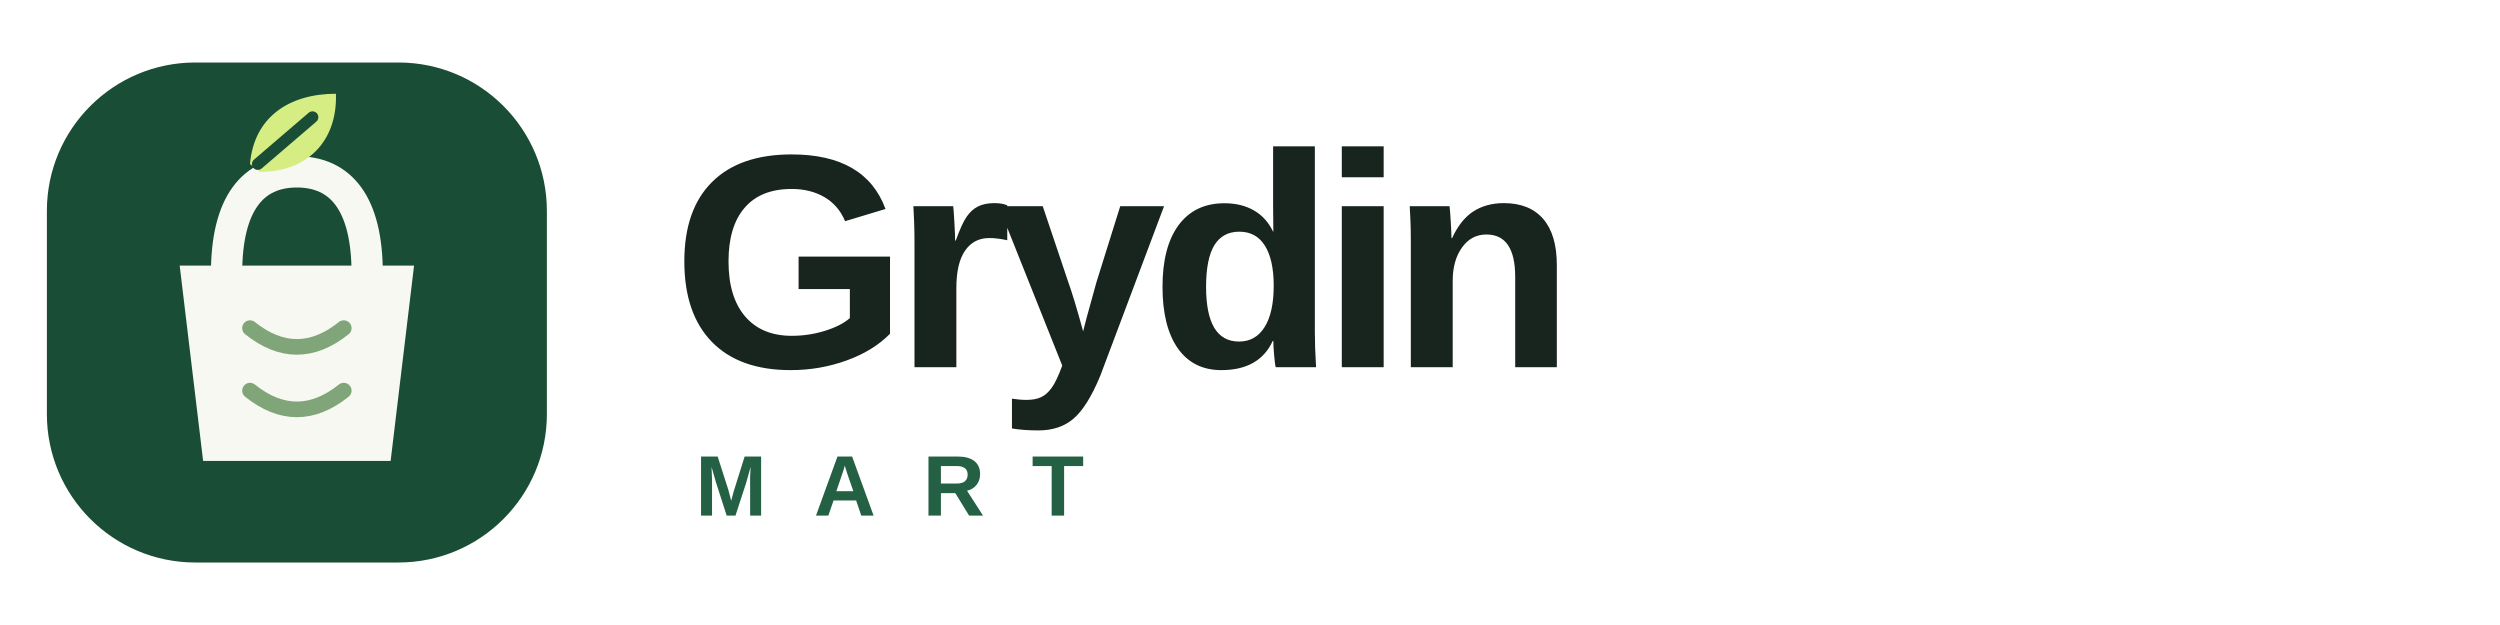
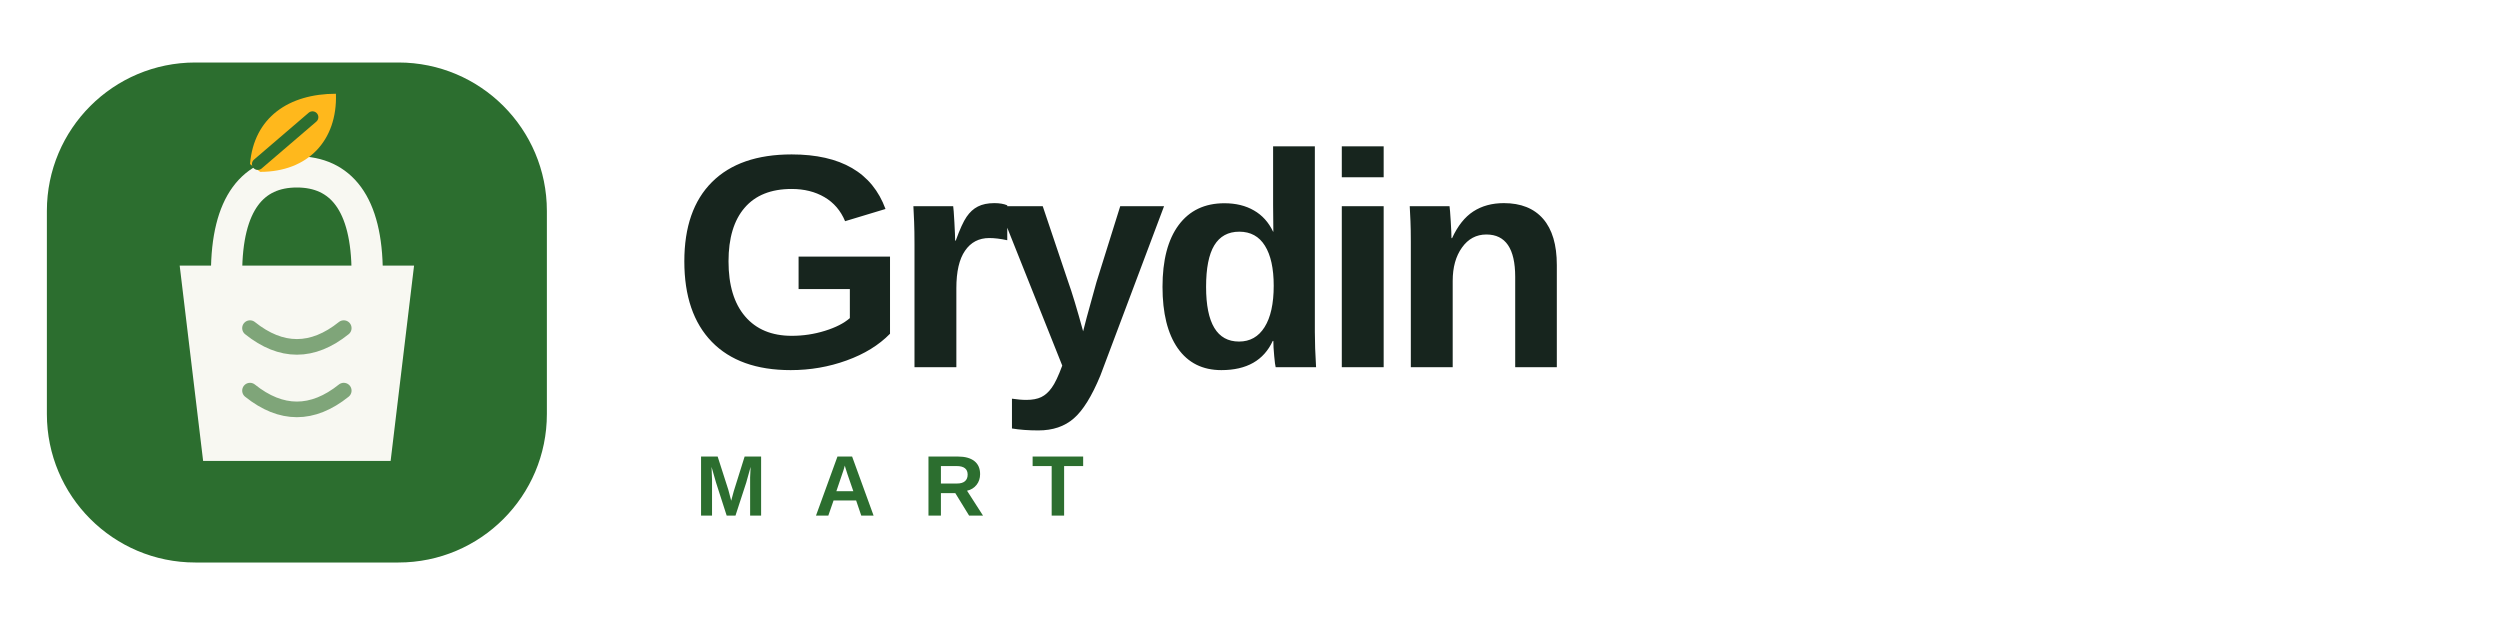
<svg xmlns="http://www.w3.org/2000/svg" viewBox="0 0 320 80" role="img" aria-label="Grydin Mart">
-   <rect x="6" y="8" width="64" height="64" rx="19" fill="#194d35" />
+   <rect x="6" y="8" width="64" height="64" rx="19" fill="#2c6e2f" />
  <path d="M23 34h30l-3 25H26l-3-25Z" fill="#f8f8f2" />
  <path d="M29 35c0-9 3.4-13 9-13s9 4 9 13" fill="none" stroke="#f8f8f2" stroke-width="4" stroke-linecap="round" />
-   <path d="M32 21c.5-6 5-9 11-9 .2 6-3.6 10-9.7 10" fill="#d5ed83" />
-   <path d="m33 21 7-6" fill="none" stroke="#194d35" stroke-width="1.5" stroke-linecap="round" />
+   <path d="M32 21c.5-6 5-9 11-9 .2 6-3.6 10-9.7 10" fill="#ffb81c" />
+   <path d="m33 21 7-6" fill="none" stroke="#2c6e2f" stroke-width="1.5" stroke-linecap="round" />
  <path d="M32 42c4 3.2 8 3.2 12 0m-12 8c4 3.2 8 3.2 12 0" fill="none" stroke="#7fa579" stroke-width="2" stroke-linecap="round" />
  <text x="86" y="47" fill="#17251e" font-family="Arial,Helvetica,sans-serif" font-size="39" font-weight="700" letter-spacing="-2">Grydin</text>
-   <text x="89" y="66" fill="#246044" font-family="Arial,Helvetica,sans-serif" font-size="11" font-weight="700" letter-spacing="6">MART</text>
+   <text x="89" y="66" fill="#2c6e2f" font-family="Arial,Helvetica,sans-serif" font-size="11" font-weight="700" letter-spacing="6">MART</text>
</svg>
